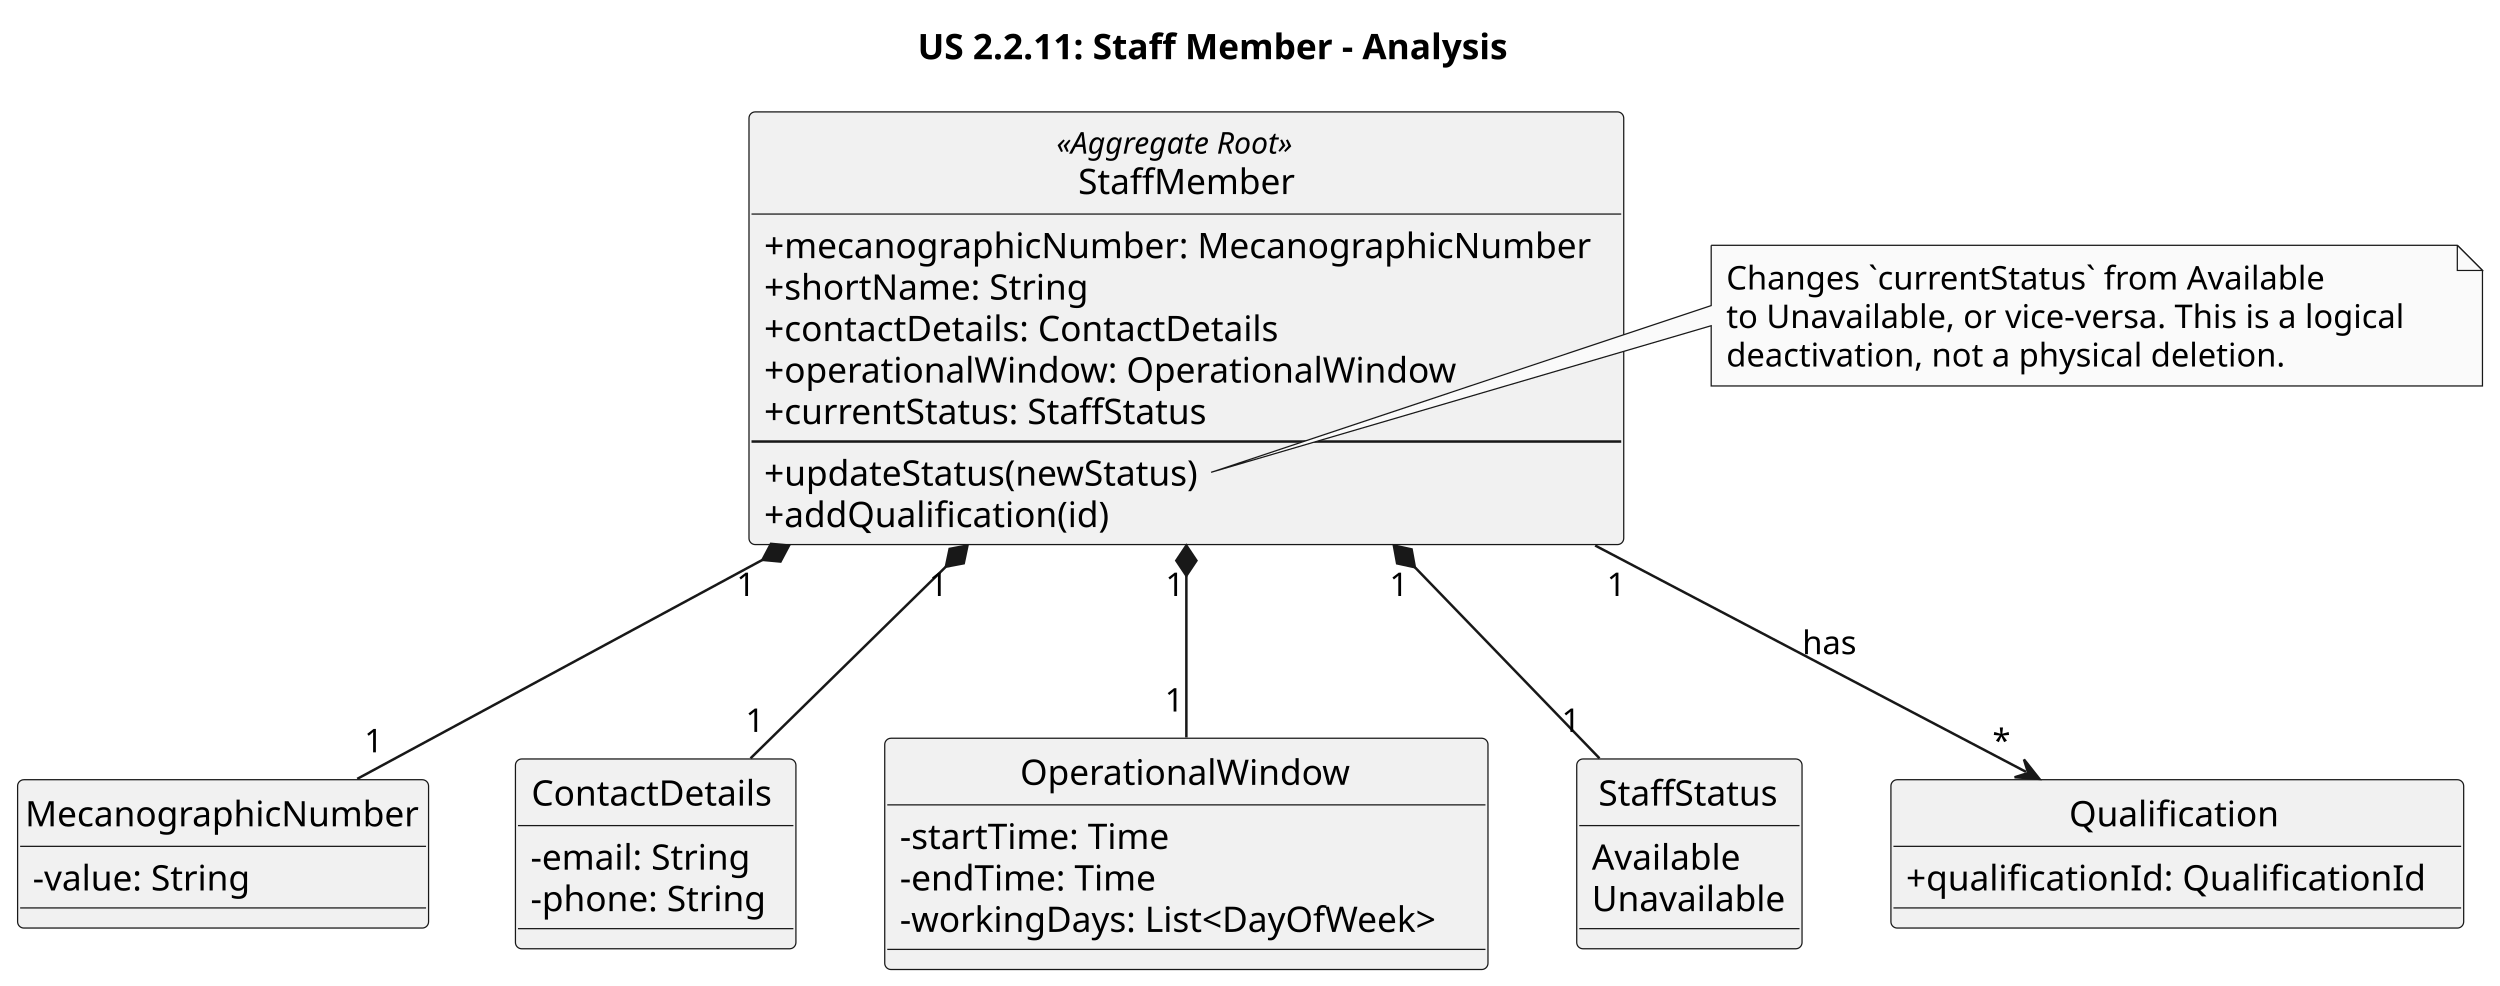
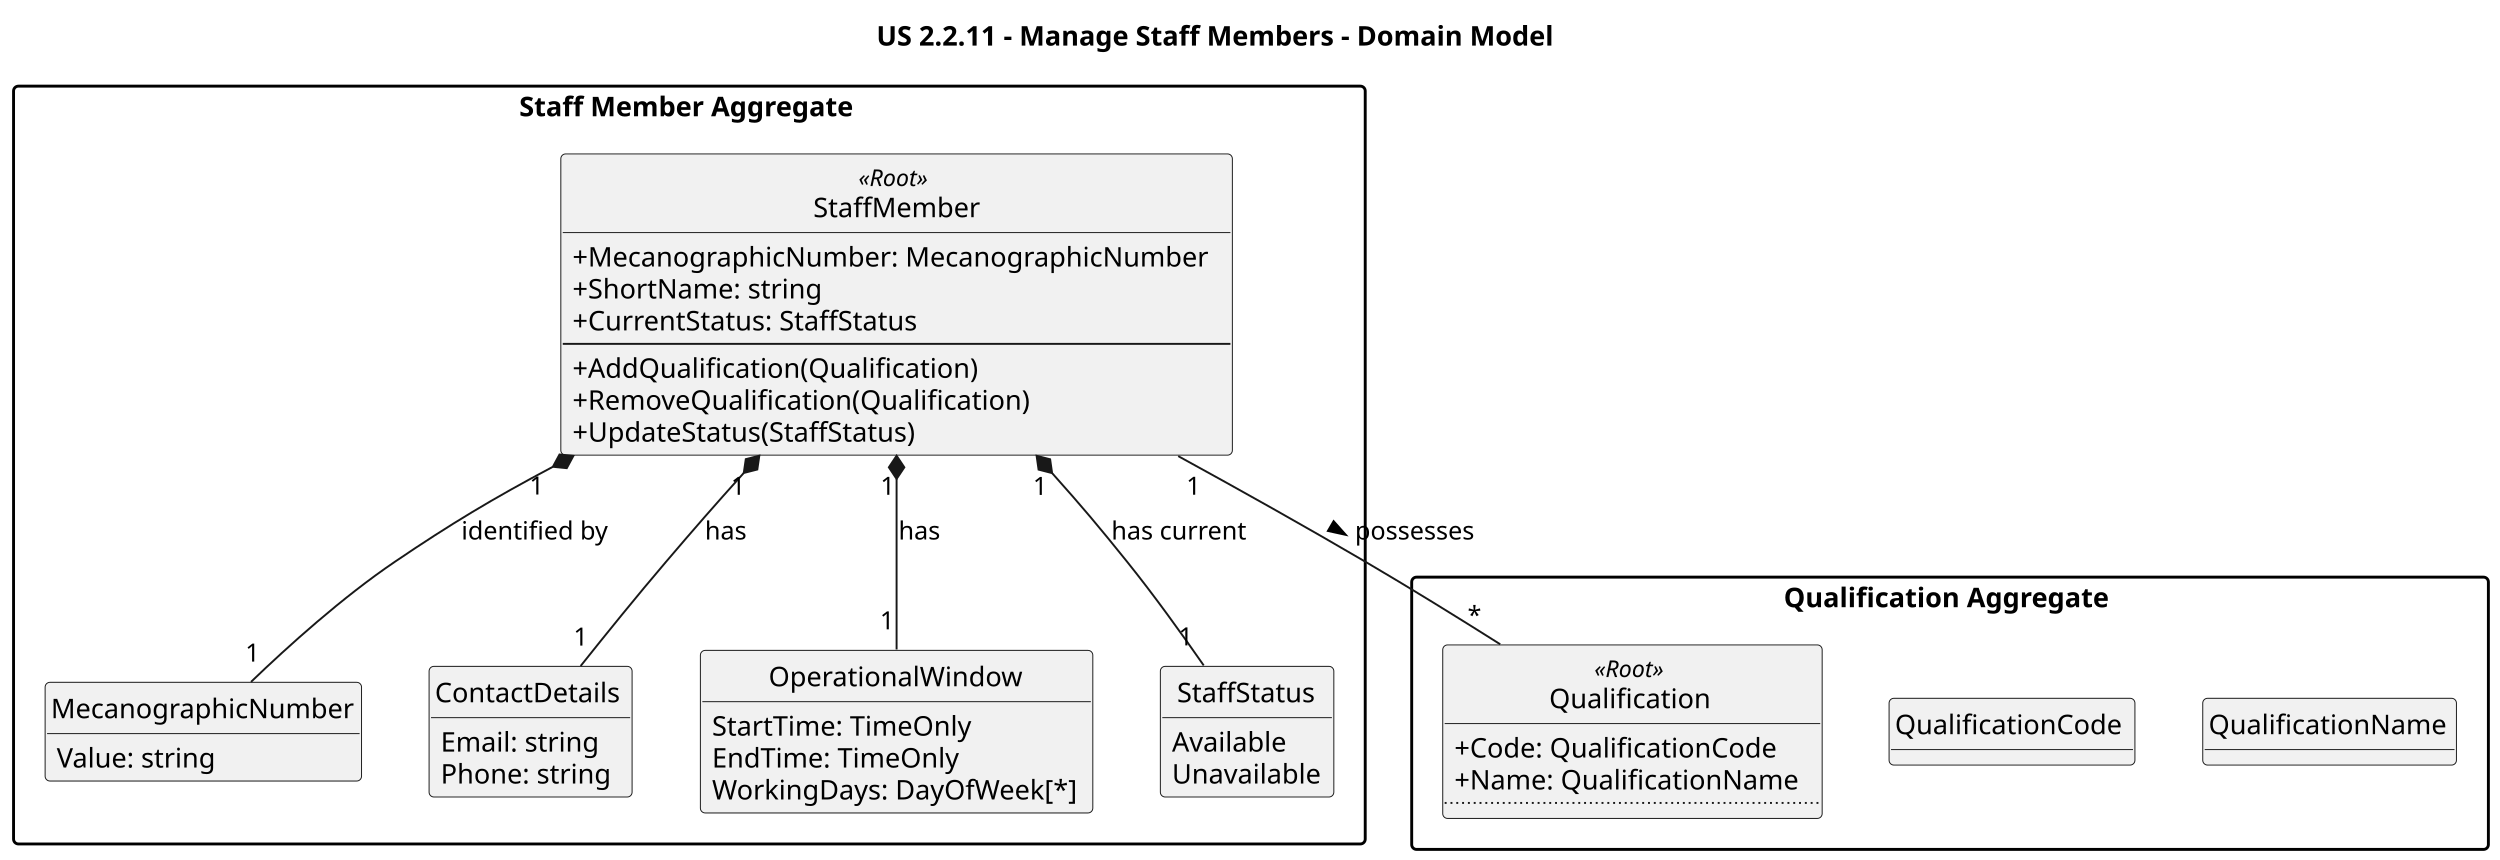
- <svg xmlns="http://www.w3.org/2000/svg" contentStyleType="text/css" data-diagram-type="CLASS" height="392px" preserveAspectRatio="none" style="width:994px;height:392px;background:#FFFFFF;" version="1.1" viewBox="0 0 994 392" width="994px" zoomAndPan="magnify">
+ <svg xmlns="http://www.w3.org/2000/svg" contentStyleType="text/css" data-diagram-type="CLASS" height="444px" preserveAspectRatio="none" style="width:1291px;height:444px;background:#FFFFFF;" version="1.1" viewBox="0 0 1291 444" width="1291px" zoomAndPan="magnify">
  <defs />
  <g>
-     <g class="title" data-source-line="3">
-       <text fill="#000000" font-family="sans-serif" font-size="14" font-weight="bold" lengthAdjust="spacing" textLength="250.311" x="364.858" y="23.535">US 2.2.11: Staff Member - Analysis</text>
+     <g class="title" data-source-line="2">
+       <text fill="#000000" font-family="sans-serif" font-size="14" font-weight="bold" lengthAdjust="spacing" textLength="371.8" x="452.6" y="23.535">US 2.2.11 - Manage Staff Members - Domain Model</text>
    </g>
-     <g class="entity" data-entity="StaffMember" data-source-line="12" data-uid="ent0002" id="entity_StaffMember">
-       <rect fill="#F1F1F1" height="172.039" rx="2.5" ry="2.5" style="stroke:#181818;stroke-width:0.5;" width="347.795" x="297.8" y="44.488" />
-       <text fill="#000000" font-family="sans-serif" font-size="12" font-style="italic" lengthAdjust="spacing" textLength="103.312" x="420.041" y="61.09">«Aggregate Root»</text>
-       <text fill="#000000" font-family="sans-serif" font-size="14" lengthAdjust="spacing" textLength="86.071" x="428.662" y="77.156">StaffMember</text>
-       <line style="stroke:#181818;stroke-width:0.5;" x1="298.8" x2="644.595" y1="85.109" y2="85.109" />
-       <text fill="#000000" font-family="sans-serif" font-size="14" lengthAdjust="spacing" textLength="335.795" x="303.8" y="102.644">+mecanographicNumber: MecanographicNumber</text>
-       <text fill="#000000" font-family="sans-serif" font-size="14" lengthAdjust="spacing" textLength="134.292" x="303.8" y="119.133">+shortName: String</text>
-       <text fill="#000000" font-family="sans-serif" font-size="14" lengthAdjust="spacing" textLength="215.141" x="303.8" y="135.621">+contactDetails: ContactDetails</text>
-       <text fill="#000000" font-family="sans-serif" font-size="14" lengthAdjust="spacing" textLength="282.126" x="303.8" y="152.109">+operationalWindow: OperationalWindow</text>
-       <text fill="#000000" font-family="sans-serif" font-size="14" lengthAdjust="spacing" textLength="182.971" x="303.8" y="168.598">+currentStatus: StaffStatus</text>
-       <line style="stroke:#181818;stroke-width:1;" x1="298.8" x2="644.595" y1="175.551" y2="175.551" />
-       <text fill="#000000" font-family="sans-serif" font-size="14" lengthAdjust="spacing" textLength="177.727" x="303.8" y="193.086">+updateStatus(newStatus)</text>
-       <text fill="#000000" font-family="sans-serif" font-size="14" lengthAdjust="spacing" textLength="144.505" x="303.8" y="209.574">+addQualification(id)</text>
+     <g class="cluster" data-entity="Staff Member Aggregate" data-source-line="11" data-uid="ent0002" id="cluster_Staff Member Aggregate">
+       <rect fill="none" height="391.33" rx="2.5" ry="2.5" style="stroke:#000000;stroke-width:1.5;" width="698" x="7" y="44.488" />
+       <text fill="#000000" font-family="sans-serif" font-size="14" font-weight="bold" lengthAdjust="spacing" textLength="175.759" x="268.121" y="60.023">Staff Member Aggregate</text>
    </g>
-     <g class="entity" data-entity="MecanographicNumber" data-source-line="24" data-uid="ent0003" id="entity_MecanographicNumber">
-       <rect fill="#F1F1F1" height="58.977" rx="2.5" ry="2.5" style="stroke:#181818;stroke-width:0.5;" width="163.398" x="7" y="310.018" />
-       <text fill="#000000" font-family="sans-serif" font-size="14" lengthAdjust="spacing" textLength="157.398" x="10" y="328.553">MecanographicNumber</text>
-       <line style="stroke:#181818;stroke-width:0.5;" x1="8" x2="169.398" y1="336.507" y2="336.507" />
-       <text fill="#000000" font-family="sans-serif" font-size="14" lengthAdjust="spacing" textLength="92.442" x="13" y="354.042">-value: String</text>
-       <line style="stroke:#181818;stroke-width:0.5;" x1="8" x2="169.398" y1="360.995" y2="360.995" />
+     <g class="cluster" data-entity="Qualification Aggregate" data-source-line="48" data-uid="ent0012" id="cluster_Qualification Aggregate">
+       <rect fill="none" height="140.6" rx="2.5" ry="2.5" style="stroke:#000000;stroke-width:1.5;" width="556" x="729" y="298.038" />
+       <text fill="#000000" font-family="sans-serif" font-size="14" font-weight="bold" lengthAdjust="spacing" textLength="171.767" x="921.117" y="313.573">Qualification Aggregate</text>
    </g>
-     <g class="entity" data-entity="ContactDetails" data-source-line="27" data-uid="ent0004" id="entity_ContactDetails">
-       <rect fill="#F1F1F1" height="75.465" rx="2.5" ry="2.5" style="stroke:#181818;stroke-width:0.5;" width="111.518" x="204.94" y="301.768" />
-       <text fill="#000000" font-family="sans-serif" font-size="14" lengthAdjust="spacing" textLength="98.834" x="211.282" y="320.303">ContactDetails</text>
-       <line style="stroke:#181818;stroke-width:0.5;" x1="205.94" x2="315.458" y1="328.257" y2="328.257" />
-       <text fill="#000000" font-family="sans-serif" font-size="14" lengthAdjust="spacing" textLength="93.625" x="210.94" y="345.792">-email: String</text>
-       <text fill="#000000" font-family="sans-serif" font-size="14" lengthAdjust="spacing" textLength="99.518" x="210.94" y="362.28">-phone: String</text>
-       <line style="stroke:#181818;stroke-width:0.5;" x1="205.94" x2="315.458" y1="369.233" y2="369.233" />
+     <g class="entity" data-entity="StaffMember" data-source-line="12" data-uid="ent0003" id="entity_StaffMember">
+       <rect fill="#F1F1F1" height="155.551" rx="2.5" ry="2.5" style="stroke:#181818;stroke-width:0.5;" width="346.783" x="289.61" y="79.488" />
+       <text fill="#000000" font-family="sans-serif" font-size="12" font-style="italic" lengthAdjust="spacing" textLength="39.393" x="443.305" y="96.09">«Root»</text>
+       <text fill="#000000" font-family="sans-serif" font-size="14" lengthAdjust="spacing" textLength="86.071" x="419.966" y="112.156">StaffMember</text>
+       <line style="stroke:#181818;stroke-width:0.5;" x1="290.61" x2="635.393" y1="120.109" y2="120.109" />
+       <text fill="#000000" font-family="sans-serif" font-size="14" lengthAdjust="spacing" textLength="334.783" x="295.61" y="137.644">+MecanographicNumber: MecanographicNumber</text>
+       <text fill="#000000" font-family="sans-serif" font-size="14" lengthAdjust="spacing" textLength="134.292" x="295.61" y="154.133">+ShortName: string</text>
+       <text fill="#000000" font-family="sans-serif" font-size="14" lengthAdjust="spacing" textLength="185.486" x="295.61" y="170.621">+CurrentStatus: StaffStatus</text>
+       <line style="stroke:#181818;stroke-width:1;" x1="290.61" x2="635.393" y1="177.574" y2="177.574" />
+       <text fill="#000000" font-family="sans-serif" font-size="14" lengthAdjust="spacing" textLength="219.632" x="295.61" y="195.109">+AddQualification(Qualification)</text>
+       <text fill="#000000" font-family="sans-serif" font-size="14" lengthAdjust="spacing" textLength="245.718" x="295.61" y="211.598">+RemoveQualification(Qualification)</text>
+       <text fill="#000000" font-family="sans-serif" font-size="14" lengthAdjust="spacing" textLength="182.267" x="295.61" y="228.086">+UpdateStatus(StaffStatus)</text>
    </g>
-     <g class="entity" data-entity="OperationalWindow" data-source-line="31" data-uid="ent0005" id="entity_OperationalWindow">
-       <rect fill="#F1F1F1" height="91.953" rx="2.5" ry="2.5" style="stroke:#181818;stroke-width:0.5;" width="239.849" x="351.77" y="293.528" />
-       <text fill="#000000" font-family="sans-serif" font-size="14" lengthAdjust="spacing" textLength="132.207" x="405.591" y="312.063">OperationalWindow</text>
-       <line style="stroke:#181818;stroke-width:0.5;" x1="352.77" x2="590.619" y1="320.017" y2="320.017" />
-       <text fill="#000000" font-family="sans-serif" font-size="14" lengthAdjust="spacing" textLength="115.568" x="357.77" y="337.552">-startTime: Time</text>
-       <text fill="#000000" font-family="sans-serif" font-size="14" lengthAdjust="spacing" textLength="109.799" x="357.77" y="354.04">-endTime: Time</text>
-       <text fill="#000000" font-family="sans-serif" font-size="14" lengthAdjust="spacing" textLength="227.849" x="357.77" y="370.528">-workingDays: List&lt;DayOfWeek&gt;</text>
-       <line style="stroke:#181818;stroke-width:0.5;" x1="352.77" x2="590.619" y1="377.481" y2="377.481" />
+     <g class="entity" data-entity="MecanographicNumber" data-source-line="22" data-uid="ent0004" id="entity_MecanographicNumber">
+       <rect fill="#F1F1F1" height="50.977" rx="2.5" ry="2.5" style="stroke:#181818;stroke-width:0.5;" width="163.398" x="23.3" y="352.348" />
+       <text fill="#000000" font-family="sans-serif" font-size="14" lengthAdjust="spacing" textLength="157.398" x="26.3" y="370.883">MecanographicNumber</text>
+       <line style="stroke:#181818;stroke-width:0.5;" x1="24.3" x2="185.697" y1="378.837" y2="378.837" />
+       <text fill="#000000" font-family="sans-serif" font-size="14" lengthAdjust="spacing" textLength="85.846" x="29.3" y="396.372">Value: string</text>
    </g>
-     <g class="entity" data-entity="StaffStatus" data-source-line="36" data-uid="ent0006" id="entity_StaffStatus">
-       <rect fill="#F1F1F1" height="75.465" rx="2.5" ry="2.5" style="stroke:#181818;stroke-width:0.5;" width="89.581" x="626.91" y="301.768" />
-       <text fill="#000000" font-family="sans-serif" font-size="14" lengthAdjust="spacing" textLength="72.372" x="635.514" y="320.303">StaffStatus</text>
-       <line style="stroke:#181818;stroke-width:0.5;" x1="627.91" x2="715.491" y1="328.257" y2="328.257" />
-       <text fill="#000000" font-family="sans-serif" font-size="14" lengthAdjust="spacing" textLength="61.12" x="632.91" y="345.792">Available</text>
-       <text fill="#000000" font-family="sans-serif" font-size="14" lengthAdjust="spacing" textLength="77.581" x="632.91" y="362.28">Unavailable</text>
-       <line style="stroke:#181818;stroke-width:0.5;" x1="627.91" x2="715.491" y1="369.233" y2="369.233" />
+     <g class="entity" data-entity="ContactDetails" data-source-line="26" data-uid="ent0005" id="entity_ContactDetails">
+       <rect fill="#F1F1F1" height="67.465" rx="2.5" ry="2.5" style="stroke:#181818;stroke-width:0.5;" width="104.834" x="221.58" y="344.108" />
+       <text fill="#000000" font-family="sans-serif" font-size="14" lengthAdjust="spacing" textLength="98.834" x="224.58" y="362.643">ContactDetails</text>
+       <line style="stroke:#181818;stroke-width:0.5;" x1="222.58" x2="325.414" y1="370.597" y2="370.597" />
+       <text fill="#000000" font-family="sans-serif" font-size="14" lengthAdjust="spacing" textLength="84.909" x="227.58" y="388.132">Email: string</text>
+       <text fill="#000000" font-family="sans-serif" font-size="14" lengthAdjust="spacing" textLength="89.94" x="227.58" y="404.62">Phone: string</text>
    </g>
-     <g class="entity" data-entity="Qualification" data-source-line="42" data-uid="ent0007" id="entity_Qualification">
-       <rect fill="#F1F1F1" height="58.977" rx="2.5" ry="2.5" style="stroke:#181818;stroke-width:0.5;" width="227.728" x="751.83" y="310.018" />
-       <text fill="#000000" font-family="sans-serif" font-size="14" lengthAdjust="spacing" textLength="86.058" x="822.665" y="328.553">Qualification</text>
-       <line style="stroke:#181818;stroke-width:0.5;" x1="752.83" x2="978.558" y1="336.507" y2="336.507" />
-       <text fill="#000000" font-family="sans-serif" font-size="14" lengthAdjust="spacing" textLength="215.728" x="757.83" y="354.042">+qualificationId: QualificationId</text>
-       <line style="stroke:#181818;stroke-width:0.5;" x1="752.83" x2="978.558" y1="360.995" y2="360.995" />
+     <g class="entity" data-entity="OperationalWindow" data-source-line="31" data-uid="ent0006" id="entity_OperationalWindow">
+       <rect fill="#F1F1F1" height="83.953" rx="2.5" ry="2.5" style="stroke:#181818;stroke-width:0.5;" width="202.648" x="361.68" y="335.858" />
+       <text fill="#000000" font-family="sans-serif" font-size="14" lengthAdjust="spacing" textLength="132.207" x="396.9" y="354.393">OperationalWindow</text>
+       <line style="stroke:#181818;stroke-width:0.5;" x1="362.68" x2="563.327" y1="362.347" y2="362.347" />
+       <text fill="#000000" font-family="sans-serif" font-size="14" lengthAdjust="spacing" textLength="138.797" x="367.68" y="379.882">StartTime: TimeOnly</text>
+       <text fill="#000000" font-family="sans-serif" font-size="14" lengthAdjust="spacing" textLength="132.412" x="367.68" y="396.37">EndTime: TimeOnly</text>
+       <text fill="#000000" font-family="sans-serif" font-size="14" lengthAdjust="spacing" textLength="190.648" x="367.68" y="412.858">WorkingDays: DayOfWeek[*]</text>
    </g>
-     <path d="M680.37,97.538 L680.37,121.504 L481.527,187.795 L680.37,129.504 L680.37,153.47 A0,0 0 0 0 680.37,153.47 L987.027,153.47 A0,0 0 0 0 987.027,153.47 L987.027,107.538 L977.027,97.538 L680.37,97.538 A0,0 0 0 0 680.37,97.538" fill="#FAFAFA" style="stroke:#181818;stroke-width:0.5;" />
-     <path d="M977.027,97.538 L977.027,107.538 L987.027,107.538 L977.027,97.538" fill="#FAFAFA" style="stroke:#181818;stroke-width:0.5;" />
-     <text fill="#000000" font-family="sans-serif" font-size="13" lengthAdjust="spacing" textLength="253.709" x="686.37" y="115.107">Changes `currentStatus` from Available</text>
-     <text fill="#000000" font-family="sans-serif" font-size="13" lengthAdjust="spacing" textLength="285.657" x="686.37" y="130.417">to Unavailable, or vice-versa. This is a logical</text>
-     <text fill="#000000" font-family="sans-serif" font-size="13" lengthAdjust="spacing" textLength="231.359" x="686.37" y="145.728">deactivation, not a physical deletion.</text>
-     <g class="link" data-entity-1="StaffMember" data-entity-2="MecanographicNumber" data-source-line="47" data-uid="lnk8" id="link_StaffMember_MecanographicNumber">
-       <path codeLine="47" d="M303.153,222.603 C241.953,255.673 186.6,285.588 142.03,309.678" fill="none" id="StaffMember-backto-MecanographicNumber" style="stroke:#181818;stroke-width:1;" />
-       <polygon fill="#181818" points="313.71,216.898,306.53,216.232,303.153,222.603,310.333,223.27,313.71,216.898" style="stroke:#181818;stroke-width:1;" />
-       <text fill="#000000" font-family="sans-serif" font-size="13" lengthAdjust="spacing" textLength="8.22" x="292.81" y="236.961">1</text>
-       <text fill="#000000" font-family="sans-serif" font-size="13" lengthAdjust="spacing" textLength="8.22" x="144.845" y="299.115">1</text>
+     <g class="entity" data-entity="StaffStatus" data-source-line="37" data-uid="ent0007" id="entity_StaffStatus">
+       <rect fill="#F1F1F1" height="67.465" rx="2.5" ry="2.5" style="stroke:#181818;stroke-width:0.5;" width="89.581" x="599.21" y="344.108" />
+       <text fill="#000000" font-family="sans-serif" font-size="14" lengthAdjust="spacing" textLength="72.372" x="607.814" y="362.643">StaffStatus</text>
+       <line style="stroke:#181818;stroke-width:0.5;" x1="600.21" x2="687.791" y1="370.597" y2="370.597" />
+       <text fill="#000000" font-family="sans-serif" font-size="14" lengthAdjust="spacing" textLength="61.12" x="605.21" y="388.132">Available</text>
+       <text fill="#000000" font-family="sans-serif" font-size="14" lengthAdjust="spacing" textLength="77.581" x="605.21" y="404.62">Unavailable</text>
    </g>
-     <g class="link" data-entity-1="StaffMember" data-entity-2="ContactDetails" data-source-line="48" data-uid="lnk9" id="link_StaffMember_ContactDetails">
-       <path codeLine="48" d="M376.094,225.302 C346.014,254.812 322.43,277.948 298.41,301.508" fill="none" id="StaffMember-backto-ContactDetails" style="stroke:#181818;stroke-width:1;" />
-       <polygon fill="#181818" points="384.66,216.898,377.576,218.245,376.094,225.302,383.178,223.956,384.66,216.898" style="stroke:#181818;stroke-width:1;" />
-       <text fill="#000000" font-family="sans-serif" font-size="13" lengthAdjust="spacing" textLength="8.22" x="369.414" y="236.961">1</text>
-       <text fill="#000000" font-family="sans-serif" font-size="13" lengthAdjust="spacing" textLength="8.22" x="296.434" y="291.001">1</text>
+     <g class="entity" data-entity="Qualification" data-source-line="49" data-uid="ent0013" id="entity_Qualification">
+       <rect fill="#F1F1F1" height="89.598" rx="2.5" ry="2.5" style="stroke:#181818;stroke-width:0.5;" width="195.935" x="745.03" y="333.038" />
+       <text fill="#000000" font-family="sans-serif" font-size="12" font-style="italic" lengthAdjust="spacing" textLength="39.393" x="823.301" y="349.64">«Root»</text>
+       <text fill="#000000" font-family="sans-serif" font-size="14" lengthAdjust="spacing" textLength="86.058" x="799.968" y="365.706">Qualification</text>
+       <line style="stroke:#181818;stroke-width:0.5;" x1="746.03" x2="939.965" y1="373.659" y2="373.659" />
+       <text fill="#000000" font-family="sans-serif" font-size="14" lengthAdjust="spacing" textLength="175.841" x="751.03" y="391.195">+Code: QualificationCode</text>
+       <text fill="#000000" font-family="sans-serif" font-size="14" lengthAdjust="spacing" textLength="183.935" x="751.03" y="407.683">+Name: QualificationName</text>
+       <line style="stroke:#181818;stroke-width:1;stroke-dasharray:1,2;" x1="746.03" x2="939.965" y1="414.636" y2="414.636" />
    </g>
-     <g class="link" data-entity-1="StaffMember" data-entity-2="OperationalWindow" data-source-line="49" data-uid="lnk10" id="link_StaffMember_OperationalWindow">
-       <path codeLine="49" d="M471.7,228.898 C471.7,255.068 471.7,270.828 471.7,293.218" fill="none" id="StaffMember-backto-OperationalWindow" style="stroke:#181818;stroke-width:1;" />
-       <polygon fill="#181818" points="471.7,216.898,467.7,222.898,471.7,228.898,475.7,222.898,471.7,216.898" style="stroke:#181818;stroke-width:1;" />
-       <text fill="#000000" font-family="sans-serif" font-size="13" lengthAdjust="spacing" textLength="8.22" x="463.39" y="236.961">1</text>
-       <text fill="#000000" font-family="sans-serif" font-size="13" lengthAdjust="spacing" textLength="8.22" x="463.13" y="282.909">1</text>
+     <g class="entity" data-entity="QualificationCode" data-source-line="54" data-uid="ent0014" id="entity_QualificationCode">
+       <rect fill="#F1F1F1" height="34.488" rx="2.5" ry="2.5" style="stroke:#181818;stroke-width:0.5;" width="126.955" x="975.52" y="360.598" />
+       <text fill="#000000" font-family="sans-serif" font-size="14" lengthAdjust="spacing" textLength="120.955" x="978.52" y="379.133">QualificationCode</text>
+       <line style="stroke:#181818;stroke-width:0.5;" x1="976.52" x2="1101.475" y1="387.087" y2="387.087" />
    </g>
-     <g class="link" data-entity-1="StaffMember" data-entity-2="StaffStatus" data-source-line="50" data-uid="lnk11" id="link_StaffMember_StaffStatus">
-       <path codeLine="50" d="M562.539,225.527 C591.059,255.037 613.19,277.948 635.96,301.508" fill="none" id="StaffMember-backto-StaffStatus" style="stroke:#181818;stroke-width:1;" />
-       <polygon fill="#181818" points="554.2,216.898,555.493,223.992,562.539,225.527,561.246,218.433,554.2,216.898" style="stroke:#181818;stroke-width:1;" />
-       <text fill="#000000" font-family="sans-serif" font-size="13" lengthAdjust="spacing" textLength="8.22" x="552.464" y="236.961">1</text>
-       <text fill="#000000" font-family="sans-serif" font-size="13" lengthAdjust="spacing" textLength="8.22" x="620.901" y="291.001">1</text>
+     <g class="entity" data-entity="QualificationName" data-source-line="55" data-uid="ent0015" id="entity_QualificationName">
+       <rect fill="#F1F1F1" height="34.488" rx="2.5" ry="2.5" style="stroke:#181818;stroke-width:0.5;" width="131.002" x="1137.5" y="360.598" />
+       <text fill="#000000" font-family="sans-serif" font-size="14" lengthAdjust="spacing" textLength="125.002" x="1140.5" y="379.133">QualificationName</text>
+       <line style="stroke:#181818;stroke-width:0.5;" x1="1138.5" x2="1267.502" y1="387.087" y2="387.087" />
    </g>
-     <g class="link" data-entity-1="StaffMember" data-entity-2="Qualification" data-source-line="51" data-uid="lnk12" id="link_StaffMember_Qualification">
-       <path codeLine="51" d="M634.23,216.898 C697.19,249.968 759.679,282.797 805.519,306.887" fill="none" id="StaffMember-to-Qualification" style="stroke:#181818;stroke-width:1;" />
-       <polygon fill="#181818" points="810.83,309.678,804.724,301.951,806.404,307.352,801.002,309.032,810.83,309.678" style="stroke:#181818;stroke-width:1;" />
-       <text fill="#000000" font-family="sans-serif" font-size="13" lengthAdjust="spacing" textLength="21.874" x="716.58" y="260.097">has</text>
-       <text fill="#000000" font-family="sans-serif" font-size="13" lengthAdjust="spacing" textLength="8.22" x="638.872" y="236.961">1</text>
-       <text fill="#000000" font-family="sans-serif" font-size="13" lengthAdjust="spacing" textLength="6.265" x="792.201" y="299.115">*</text>
+     <g class="link" data-entity-1="StaffMember" data-entity-2="MecanographicNumber" data-source-line="42" data-uid="lnk8" id="link_StaffMember_MecanographicNumber">
+       <path codeLine="42" d="M285.5,241.044 C254.09,257.714 232.72,270.588 204,290.038 C176.75,308.498 148.83,333.658 129.62,352.128" fill="none" id="StaffMember-backto-MecanographicNumber" style="stroke:#181818;stroke-width:1;" />
+       <polygon fill="#181818" points="296.1,235.418,288.925,234.698,285.5,241.044,292.675,241.764,296.1,235.418" style="stroke:#181818;stroke-width:1;" />
+       <text fill="#000000" font-family="sans-serif" font-size="13" lengthAdjust="spacing" textLength="78.92" x="238.24" y="278.607">identified by</text>
+       <text fill="#000000" font-family="sans-serif" font-size="13" lengthAdjust="spacing" textLength="8.22" x="273.423" y="255.361">1</text>
+       <text fill="#000000" font-family="sans-serif" font-size="13" lengthAdjust="spacing" textLength="8.22" x="126.673" y="341.64">1</text>
+     </g>
+     <g class="link" data-entity-1="StaffMember" data-entity-2="ContactDetails" data-source-line="43" data-uid="lnk9" id="link_StaffMember_ContactDetails">
+       <path codeLine="43" d="M384.085,244.24 C368.075,262.04 359.31,272.108 344,290.038 C329.04,307.558 312.87,327.548 299.83,343.928" fill="none" id="StaffMember-backto-ContactDetails" style="stroke:#181818;stroke-width:1;" />
+       <polygon fill="#181818" points="392.11,235.318,385.124,237.104,384.085,244.24,391.072,242.454,392.11,235.318" style="stroke:#181818;stroke-width:1;" />
+       <text fill="#000000" font-family="sans-serif" font-size="13" lengthAdjust="spacing" textLength="21.874" x="364.01" y="278.607">has</text>
+       <text fill="#000000" font-family="sans-serif" font-size="13" lengthAdjust="spacing" textLength="8.22" x="377.45" y="255.52">1</text>
+       <text fill="#000000" font-family="sans-serif" font-size="13" lengthAdjust="spacing" textLength="8.22" x="296.15" y="333.374">1</text>
+     </g>
+     <g class="link" data-entity-1="StaffMember" data-entity-2="OperationalWindow" data-source-line="44" data-uid="lnk10" id="link_StaffMember_OperationalWindow">
+       <path codeLine="44" d="M463,247.328 C463,280.998 463,307.168 463,335.368" fill="none" id="StaffMember-backto-OperationalWindow" style="stroke:#181818;stroke-width:1;" />
+       <polygon fill="#181818" points="463,235.328,459,241.328,463,247.328,467,241.328,463,235.328" style="stroke:#181818;stroke-width:1;" />
+       <text fill="#000000" font-family="sans-serif" font-size="13" lengthAdjust="spacing" textLength="21.874" x="464" y="278.607">has</text>
+       <text fill="#000000" font-family="sans-serif" font-size="13" lengthAdjust="spacing" textLength="8.22" x="454.653" y="255.531">1</text>
+       <text fill="#000000" font-family="sans-serif" font-size="13" lengthAdjust="spacing" textLength="8.22" x="454.38" y="324.998">1</text>
+     </g>
+     <g class="link" data-entity-1="StaffMember" data-entity-2="StaffStatus" data-source-line="45" data-uid="lnk11" id="link_StaffMember_StaffStatus">
+       <path codeLine="45" d="M543.301,244.312 C559.081,261.952 567.41,271.908 582,290.038 C595.81,307.208 610.18,327.178 621.6,343.628" fill="none" id="StaffMember-backto-StaffStatus" style="stroke:#181818;stroke-width:1;" />
+       <polygon fill="#181818" points="535.3,235.368,536.319,242.507,543.301,244.312,542.282,237.173,535.3,235.368" style="stroke:#181818;stroke-width:1;" />
+       <text fill="#000000" font-family="sans-serif" font-size="13" lengthAdjust="spacing" textLength="71.525" x="573.9" y="278.607">has current</text>
+       <text fill="#000000" font-family="sans-serif" font-size="13" lengthAdjust="spacing" textLength="8.22" x="533.393" y="255.575">1</text>
+       <text fill="#000000" font-family="sans-serif" font-size="13" lengthAdjust="spacing" textLength="8.22" x="608.588" y="333.275">1</text>
+     </g>
+     <g class="link" data-entity-1="StaffMember" data-entity-2="Qualification" data-source-line="59" data-uid="lnk16" id="link_StaffMember_Qualification">
+       <path codeLine="59" d="M608.43,235.538 C640.46,253.078 674.04,271.898 705,290.038 C727.95,303.488 752.66,318.768 774.73,332.718" fill="none" id="StaffMember-Qualification" style="stroke:#181818;stroke-width:1;" />
+       <polygon fill="#000000" points="695.007,276.216,688.68,269.115,685.715,274.19,695.007,276.216" style="stroke:#000000;stroke-width:1;" />
+       <text fill="#000000" font-family="sans-serif" font-size="13" lengthAdjust="spacing" textLength="63.788" x="699.69" y="278.607">possesses</text>
+       <text fill="#000000" font-family="sans-serif" font-size="13" lengthAdjust="spacing" textLength="8.22" x="612.593" y="255.491">1</text>
+       <text fill="#000000" font-family="sans-serif" font-size="13" lengthAdjust="spacing" textLength="6.265" x="757.837" y="322.253">*</text>
    </g>
  </g>
</svg>
